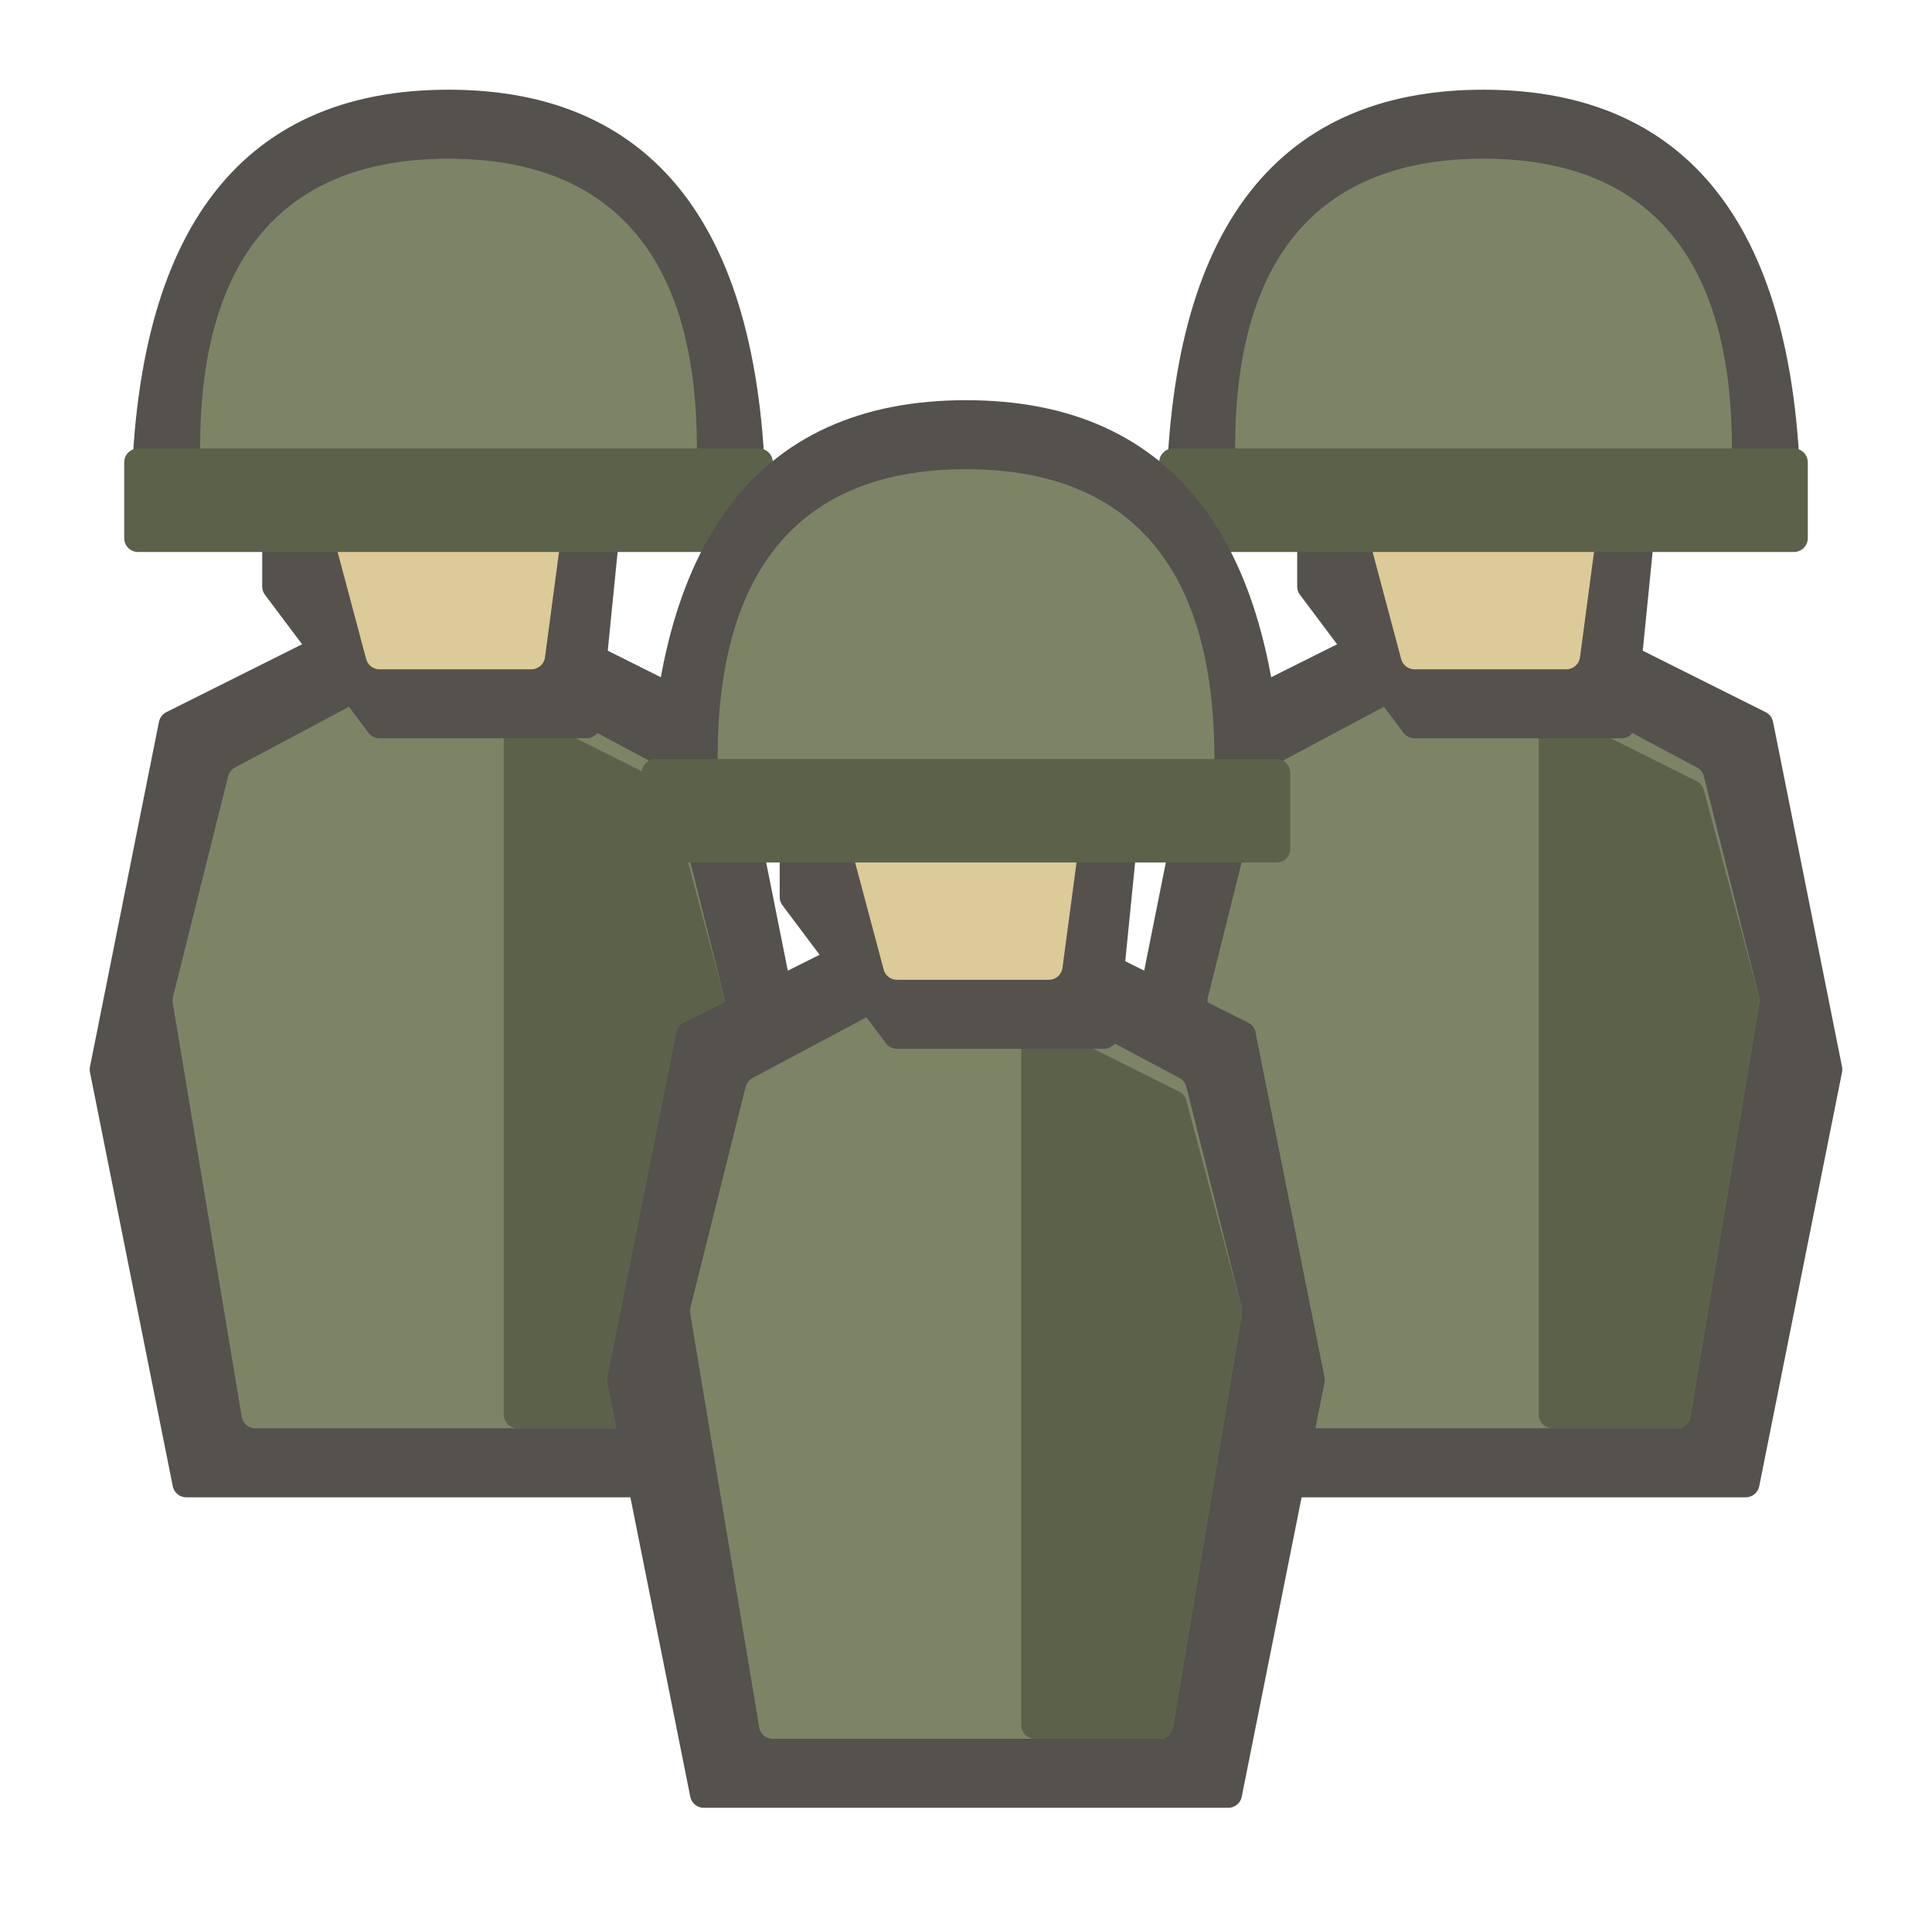
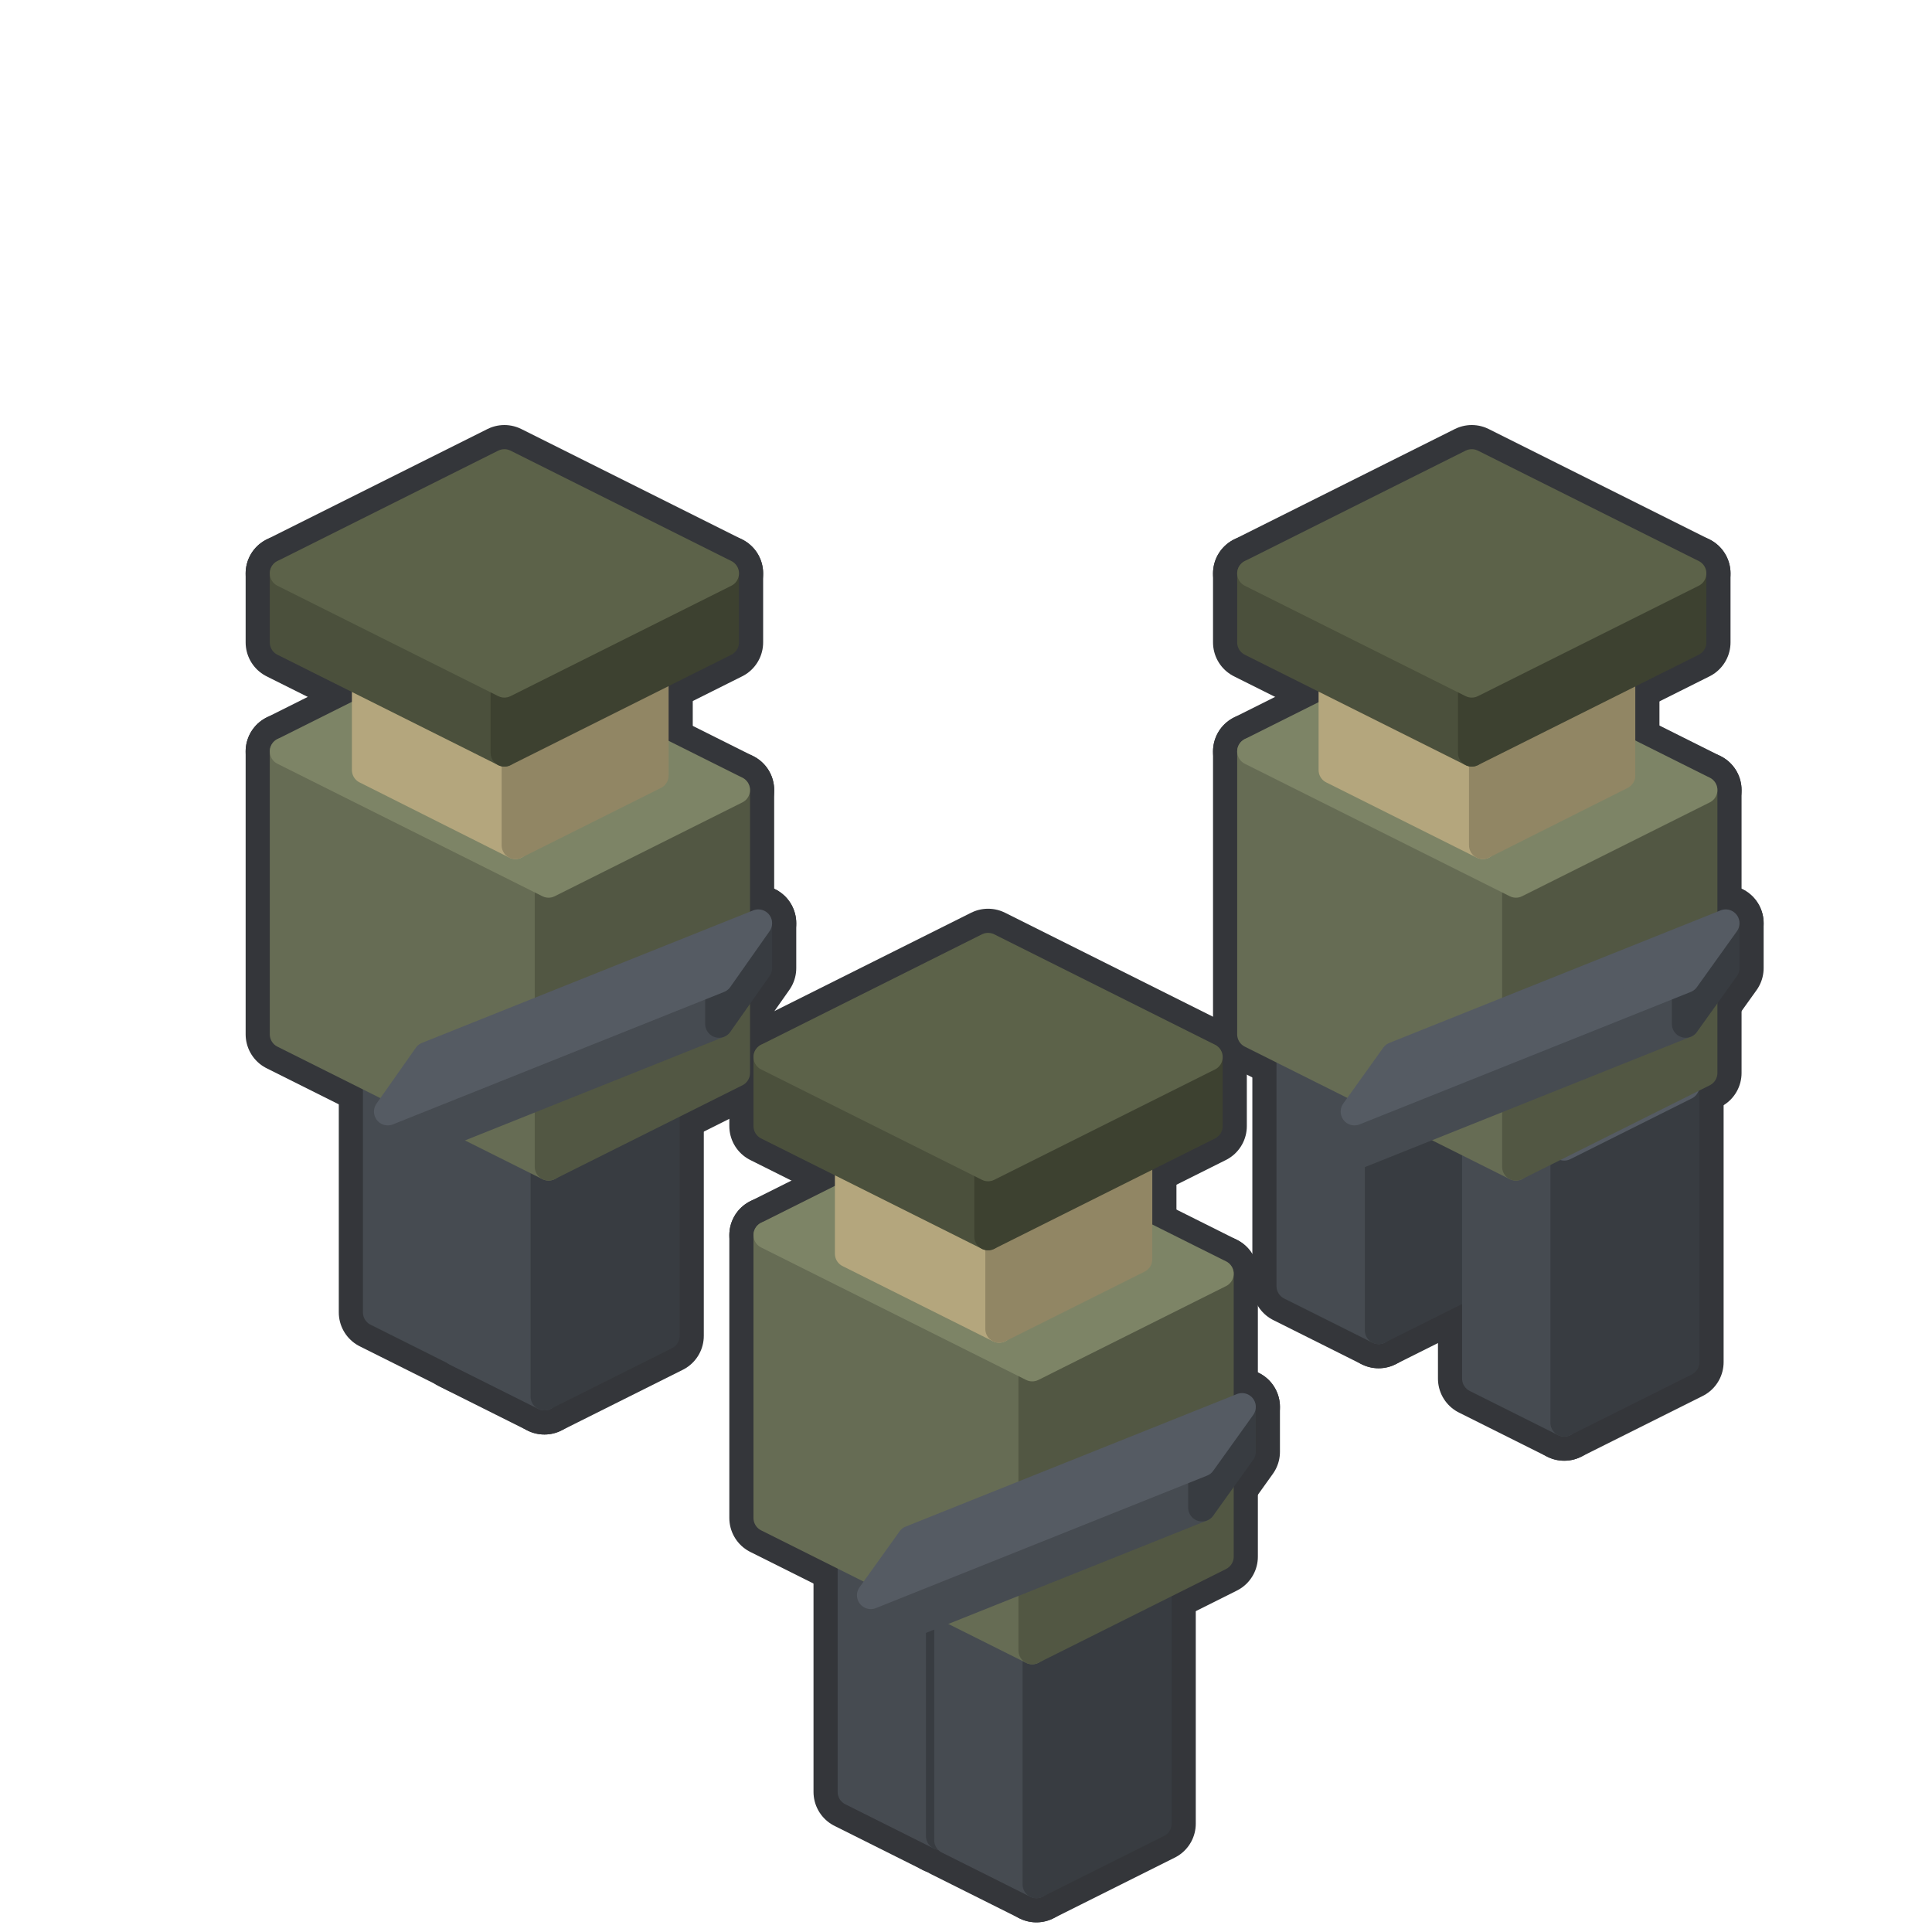
<svg xmlns="http://www.w3.org/2000/svg" width="28" height="28" viewBox="0 0 28 28">
-   <g stroke-width="0.4" stroke-linejoin="round">
-     <polygon points="1.5,15.5 2.5,10.5 6.5,8.5 10.5,10.5 11.5,15.5 10.3,21.5 2.7,21.5" fill="#55514d" stroke="#55514d" />
-     <polygon points="2.7,14.5 3.5,11.3 6.5,9.7 9.5,11.3 10.3,14.5 9.3,20.5 3.7,20.5" fill="#7d8466" stroke="#7d8466" />
-     <polygon points="7.5,10.5 9.5,11.5 10.3,14.5 9.3,20.5 7.5,20.5" fill="#5c6249" stroke="#5c6249" />
-     <polygon points="4,5.5 9,5.5 8.5,10.5 5.5,10.5 4,8.5" fill="#55514d" stroke="#55514d" />
-     <polygon points="4.7,6.5 8.1,6.5 7.7,9.5 5.5,9.5" fill="#dccb98" stroke="#dccb98" />
-     <path d="M 2.1 7.5 Q 2.1 1.5 6.5 1.5 Q 10.9 1.5 10.9 7.5 Z" fill="#55514d" stroke="#55514d" />
-     <path d="M 3.1 6.5 Q 3.1 2.5 6.5 2.5 Q 9.9 2.5 9.9 6.5 Z" fill="#7d8466" stroke="#7d8466" />
-     <polygon points="2,6.7 11,6.7 11,7.8 2,7.8" fill="#5c6249" stroke="#5c6249" />
-     <polygon points="16.5,15.5 17.5,10.5 21.5,8.5 25.5,10.5 26.5,15.5 25.3,21.5 17.7,21.5" fill="#55514d" stroke="#55514d" />
-     <polygon points="17.7,14.5 18.5,11.3 21.5,9.7 24.5,11.3 25.3,14.5 24.3,20.5 18.7,20.5" fill="#7d8466" stroke="#7d8466" />
-     <polygon points="22.5,10.5 24.5,11.5 25.3,14.5 24.3,20.5 22.5,20.5" fill="#5c6249" stroke="#5c6249" />
-     <polygon points="19,5.5 24,5.5 23.5,10.5 20.5,10.5 19,8.5" fill="#55514d" stroke="#55514d" />
-     <polygon points="19.7,6.5 23.1,6.5 22.7,9.5 20.5,9.5" fill="#dccb98" stroke="#dccb98" />
-     <path d="M 17.1 7.5 Q 17.1 1.5 21.5 1.5 Q 25.9 1.5 25.9 7.5 Z" fill="#55514d" stroke="#55514d" />
-     <path d="M 18.1 6.5 Q 18.1 2.5 21.5 2.5 Q 24.9 2.5 24.9 6.5 Z" fill="#7d8466" stroke="#7d8466" />
-     <polygon points="17,6.7 26,6.7 26,7.8 17,7.8" fill="#5c6249" stroke="#5c6249" />
-     <polygon points="9,20 10,15 14,13 18,15 19,20 17.8,26 10.2,26" fill="#55514d" stroke="#55514d" />
-     <polygon points="10.2,19 11,15.8 14,14.2 17,15.8 17.8,19 16.8,25 11.2,25" fill="#7d8466" stroke="#7d8466" />
-     <polygon points="15,15 17,16 17.8,19 16.8,25 15,25" fill="#5c6249" stroke="#5c6249" />
-     <polygon points="11.5,10 16.5,10 16,15 13,15 11.5,13" fill="#55514d" stroke="#55514d" />
-     <polygon points="12.2,11 15.6,11 15.2,14 13,14" fill="#dccb98" stroke="#dccb98" />
-     <path d="M 9.6 12 Q 9.6 6 14 6 Q 18.4 6 18.4 12 Z" fill="#55514d" stroke="#55514d" />
-     <path d="M 10.6 11 Q 10.6 7 14 7 Q 17.4 7 17.4 11 Z" fill="#7d8466" stroke="#7d8466" />
-     <polygon points="9.5,11.2 18.5,11.2 18.5,12.3 9.5,12.3" fill="#5c6249" stroke="#5c6249" />
+   <g transform="translate(-18 -4)" stroke-linejoin="round" stroke-width="0.4">
+     <polygon points="36.70,22.64 37.98,23.28 37.98,19.28 36.70,18.64" fill="#34363a" stroke="#34363a" stroke-width="1.1" />
+     <polygon points="39.74,22.40 37.98,23.28 37.98,19.28 39.74,18.40" fill="#34363a" stroke="#34363a" stroke-width="1.1" />
+     <polygon points="38.46,17.76 39.74,18.40 37.98,19.28 36.70,18.64" fill="#34363a" stroke="#34363a" stroke-width="1.1" />
+     <polygon points="23.46,23.02 24.74,23.66 24.74,19.66 23.46,19.02" fill="#34363a" stroke="#34363a" stroke-width="1.1" />
+     <polygon points="26.50,22.78 24.74,23.66 24.74,19.66 26.50,18.78" fill="#34363a" stroke="#34363a" stroke-width="1.1" />
+     <polygon points="25.22,18.14 26.50,18.78 24.74,19.66 23.46,19.02" fill="#34363a" stroke="#34363a" stroke-width="1.1" />
+     <polygon points="24.61,23.60 25.89,24.24 25.89,20.24 24.61,19.60" fill="#34363a" stroke="#34363a" stroke-width="1.1" />
+     <polygon points="27.65,23.36 25.89,24.24 25.89,20.24 27.65,19.36" fill="#34363a" stroke="#34363a" stroke-width="1.1" />
+     <polygon points="26.37,18.72 27.65,19.36 25.89,20.24 24.61,19.60" fill="#34363a" stroke="#34363a" stroke-width="1.1" />
+     <polygon points="22.11,18.99 25.95,20.91 25.95,16.81 22.11,14.89" fill="#34363a" stroke="#34363a" stroke-width="1.1" />
+     <polygon points="28.67,19.55 25.95,20.91 25.95,16.81 28.67,15.45" fill="#34363a" stroke="#34363a" stroke-width="1.1" />
+     <polygon points="24.83,13.53 28.67,15.45 25.95,16.81 22.11,14.89" fill="#34363a" stroke="#34363a" stroke-width="1.1" />
+     <polygon points="23.30,15.16 25.47,16.25 25.47,14.35 23.30,13.26" fill="#34363a" stroke="#34363a" stroke-width="1.1" />
+     <polygon points="27.49,15.24 25.47,16.25 25.47,14.35 27.49,13.34" fill="#34363a" stroke="#34363a" stroke-width="1.1" />
+     <polygon points="25.31,12.26 27.49,13.34 25.47,14.35 23.30,13.26" fill="#34363a" stroke="#34363a" stroke-width="1.1" />
+     <polygon points="22.11,13.31 25.31,14.91 25.31,13.91 22.11,12.31" fill="#34363a" stroke="#34363a" stroke-width="1.1" />
+     <polygon points="28.51,13.31 25.31,14.91 25.31,13.91 28.51,12.31" fill="#34363a" stroke="#34363a" stroke-width="1.1" />
+     <polygon points="25.31,10.71 28.51,12.31 25.31,13.91 22.11,12.31" fill="#34363a" stroke="#34363a" stroke-width="1.1" />
+     <polygon points="39.39,23.98 40.67,24.62 40.67,20.62 39.39,19.98" fill="#34363a" stroke="#34363a" stroke-width="1.1" />
+     <polygon points="42.43,23.74 40.67,24.62 40.67,20.62 42.43,19.74" fill="#34363a" stroke="#34363a" stroke-width="1.1" />
+     <polygon points="41.15,19.10 42.43,19.74 40.67,20.62 39.39,19.98" fill="#34363a" stroke="#34363a" stroke-width="1.1" />
+     <polygon points="36.13,18.99 39.97,20.91 39.97,16.81 36.13,14.89" fill="#34363a" stroke="#34363a" stroke-width="1.1" />
+     <polygon points="42.69,19.55 39.97,20.91 39.97,16.81 42.69,15.45" fill="#34363a" stroke="#34363a" stroke-width="1.1" />
+     <polygon points="38.85,13.53 42.69,15.45 39.97,16.81 36.13,14.89" fill="#34363a" stroke="#34363a" stroke-width="1.1" />
+     <polygon points="37.31,15.16 39.49,16.25 39.49,14.35 37.31,13.26" fill="#34363a" stroke="#34363a" stroke-width="1.1" />
+     <polygon points="41.50,15.24 39.49,16.25 39.49,14.35 41.50,13.34" fill="#34363a" stroke="#34363a" stroke-width="1.1" />
+     <polygon points="39.33,12.26 41.50,13.34 39.49,14.35 37.31,13.26" fill="#34363a" stroke="#34363a" stroke-width="1.1" />
+     <polygon points="36.13,13.31 39.33,14.91 39.33,13.91 36.13,12.31" fill="#34363a" stroke="#34363a" stroke-width="1.1" />
+     <polygon points="42.53,13.31 39.33,14.91 39.33,13.91 42.53,12.31" fill="#34363a" stroke="#34363a" stroke-width="1.1" />
+     <polygon points="39.33,10.71 42.53,12.31 39.33,13.91 36.13,12.31" fill="#34363a" stroke="#34363a" stroke-width="1.1" />
+     <polygon points="30.34,29.97 31.62,30.61 31.62,26.61 30.34,25.97" fill="#34363a" stroke="#34363a" stroke-width="1.1" />
+     <polygon points="33.38,29.73 31.62,30.61 31.62,26.61 33.38,25.73" fill="#34363a" stroke="#34363a" stroke-width="1.1" />
+     <polygon points="32.10,25.09 33.38,25.73 31.62,26.61 30.34,25.97" fill="#34363a" stroke="#34363a" stroke-width="1.1" />
+     <polygon points="31.74,30.67 33.02,31.31 33.02,27.31 31.74,26.67" fill="#34363a" stroke="#34363a" stroke-width="1.1" />
+     <polygon points="34.78,30.43 33.02,31.31 33.02,27.31 34.78,26.43" fill="#34363a" stroke="#34363a" stroke-width="1.1" />
+     <polygon points="33.50,25.79 34.78,26.43 33.02,27.31 31.74,26.67" fill="#34363a" stroke="#34363a" stroke-width="1.1" />
+     <polygon points="29.12,26.00 32.96,27.92 32.96,23.82 29.12,21.90" fill="#34363a" stroke="#34363a" stroke-width="1.1" />
+     <polygon points="35.68,26.56 32.96,27.92 32.96,23.82 35.68,22.46" fill="#34363a" stroke="#34363a" stroke-width="1.1" />
+     <polygon points="31.84,20.54 35.68,22.46 32.96,23.82 29.12,21.90" fill="#34363a" stroke="#34363a" stroke-width="1.1" />
+     <polygon points="30.30,22.17 32.48,23.26 32.48,21.36 30.30,20.27" fill="#34363a" stroke="#34363a" stroke-width="1.1" />
+     <polygon points="34.50,22.25 32.48,23.26 32.48,21.36 34.50,20.35" fill="#34363a" stroke="#34363a" stroke-width="1.1" />
+     <polygon points="32.32,19.26 34.50,20.35 32.48,21.36 30.30,20.27" fill="#34363a" stroke="#34363a" stroke-width="1.1" />
+     <polygon points="29.12,20.32 32.32,21.92 32.32,20.92 29.12,19.32" fill="#34363a" stroke="#34363a" stroke-width="1.1" />
+     <polygon points="35.52,20.32 32.32,21.92 32.32,20.92 35.52,19.32" fill="#34363a" stroke="#34363a" stroke-width="1.1" />
+     <polygon points="32.32,17.72 35.52,19.32 32.32,20.92 29.12,19.32" fill="#34363a" stroke="#34363a" stroke-width="1.1" />
+     <polygon points="23.62,20.76 28.42,18.84 28.42,18.19 23.62,20.11" fill="#34363a" stroke="#34363a" stroke-width="1.1" />
+     <polygon points="28.99,18.03 28.42,18.84 28.42,18.19 28.99,17.38" fill="#34363a" stroke="#34363a" stroke-width="1.1" />
+     <polygon points="24.19,19.30 28.99,17.38 28.42,18.19 23.62,20.11" fill="#34363a" stroke="#34363a" stroke-width="1.1" />
+     <polygon points="37.63,20.76 42.43,18.84 42.43,18.19 37.63,20.11" fill="#34363a" stroke="#34363a" stroke-width="1.1" />
+     <polygon points="43.01,18.03 42.43,18.84 42.43,18.19 43.01,17.38" fill="#34363a" stroke="#34363a" stroke-width="1.1" />
+     <polygon points="38.21,19.30 43.01,17.38 42.43,18.19 37.63,20.11" fill="#34363a" stroke="#34363a" stroke-width="1.1" />
+     <polygon points="30.62,27.77 35.42,25.85 35.42,25.20 30.62,27.12" fill="#34363a" stroke="#34363a" stroke-width="1.1" />
+     <polygon points="36.00,25.04 35.42,25.85 35.42,25.20 36.00,24.39" fill="#34363a" stroke="#34363a" stroke-width="1.1" />
+     <polygon points="31.20,26.31 36.00,24.39 35.42,25.20 30.62,27.12" fill="#34363a" stroke="#34363a" stroke-width="1.1" />
+     <polygon points="36.70,22.64 37.98,23.28 37.98,19.28 36.70,18.64" fill="#464b51" stroke="#464b51" />
+     <polygon points="39.74,22.40 37.98,23.28 37.98,19.28 39.74,18.40" fill="#383c41" stroke="#383c41" />
+     <polygon points="38.46,17.76 39.74,18.40 37.98,19.28 36.70,18.64" fill="#555b63" stroke="#555b63" />
+     <polygon points="23.46,23.02 24.74,23.66 24.74,19.66 23.46,19.02" fill="#464b51" stroke="#464b51" />
+     <polygon points="26.50,22.78 24.74,23.66 24.74,19.66 26.50,18.78" fill="#383c41" stroke="#383c41" />
+     <polygon points="25.22,18.14 26.50,18.78 24.74,19.66 23.46,19.02" fill="#555b63" stroke="#555b63" />
+     <polygon points="24.61,23.60 25.89,24.24 25.89,20.24 24.61,19.60" fill="#464b51" stroke="#464b51" />
+     <polygon points="27.65,23.36 25.89,24.24 25.89,20.24 27.65,19.36" fill="#383c41" stroke="#383c41" />
+     <polygon points="26.37,18.72 27.65,19.36 25.89,20.24 24.61,19.60" fill="#555b63" stroke="#555b63" />
+     <polygon points="22.11,18.99 25.95,20.91 25.95,16.81 22.11,14.89" fill="#666c54" stroke="#666c54" />
+     <polygon points="28.67,19.55 25.95,20.91 25.95,16.81 28.67,15.45" fill="#525743" stroke="#525743" />
+     <polygon points="24.83,13.53 28.67,15.45 25.95,16.81 22.11,14.89" fill="#7d8466" stroke="#7d8466" />
+     <polygon points="23.30,15.16 25.47,16.25 25.47,14.35 23.30,13.26" fill="#b4a67d" stroke="#b4a67d" />
+     <polygon points="27.49,15.24 25.47,16.25 25.47,14.35 27.49,13.34" fill="#918664" stroke="#918664" />
+     <polygon points="25.31,12.26 27.49,13.34 25.47,14.35 23.30,13.26" fill="#dccb98" stroke="#dccb98" />
+     <polygon points="22.11,13.31 25.31,14.91 25.31,13.91 22.11,12.31" fill="#4b503c" stroke="#4b503c" />
+     <polygon points="28.51,13.31 25.31,14.91 25.31,13.91 28.51,12.31" fill="#3d4130" stroke="#3d4130" />
+     <polygon points="25.31,10.71 28.51,12.31 25.31,13.91 22.11,12.31" fill="#5c6249" stroke="#5c6249" />
+     <polygon points="39.39,23.98 40.67,24.62 40.67,20.62 39.39,19.98" fill="#464b51" stroke="#464b51" />
+     <polygon points="42.43,23.74 40.67,24.62 40.67,20.62 42.43,19.74" fill="#383c41" stroke="#383c41" />
+     <polygon points="41.15,19.10 42.43,19.74 40.67,20.62 39.39,19.98" fill="#555b63" stroke="#555b63" />
+     <polygon points="36.13,18.99 39.97,20.91 39.97,16.81 36.13,14.89" fill="#666c54" stroke="#666c54" />
+     <polygon points="42.69,19.55 39.97,20.91 39.97,16.81 42.69,15.45" fill="#525743" stroke="#525743" />
+     <polygon points="38.85,13.53 42.69,15.45 39.97,16.81 36.13,14.89" fill="#7d8466" stroke="#7d8466" />
+     <polygon points="37.31,15.16 39.49,16.25 39.49,14.35 37.31,13.26" fill="#b4a67d" stroke="#b4a67d" />
+     <polygon points="41.50,15.24 39.49,16.25 39.49,14.35 41.50,13.34" fill="#918664" stroke="#918664" />
+     <polygon points="39.33,12.26 41.50,13.34 39.49,14.35 37.31,13.26" fill="#dccb98" stroke="#dccb98" />
+     <polygon points="36.13,13.31 39.33,14.91 39.33,13.91 36.13,12.31" fill="#4b503c" stroke="#4b503c" />
+     <polygon points="42.53,13.31 39.33,14.91 39.33,13.91 42.53,12.31" fill="#3d4130" stroke="#3d4130" />
+     <polygon points="39.33,10.71 42.53,12.31 39.33,13.91 36.13,12.31" fill="#5c6249" stroke="#5c6249" />
+     <polygon points="30.34,29.97 31.62,30.61 31.62,26.61 30.34,25.97" fill="#464b51" stroke="#464b51" />
+     <polygon points="33.38,29.73 31.62,30.61 31.62,26.61 33.38,25.73" fill="#383c41" stroke="#383c41" />
+     <polygon points="32.10,25.09 33.38,25.73 31.62,26.61 30.34,25.97" fill="#555b63" stroke="#555b63" />
+     <polygon points="31.74,30.67 33.02,31.31 33.02,27.31 31.74,26.67" fill="#464b51" stroke="#464b51" />
+     <polygon points="34.78,30.43 33.02,31.31 33.02,27.31 34.78,26.43" fill="#383c41" stroke="#383c41" />
+     <polygon points="33.50,25.79 34.78,26.43 33.02,27.31 31.74,26.67" fill="#555b63" stroke="#555b63" />
+     <polygon points="29.12,26.00 32.96,27.92 32.96,23.82 29.12,21.90" fill="#666c54" stroke="#666c54" />
+     <polygon points="35.68,26.56 32.96,27.92 32.96,23.82 35.68,22.46" fill="#525743" stroke="#525743" />
+     <polygon points="31.84,20.54 35.68,22.46 32.96,23.82 29.12,21.90" fill="#7d8466" stroke="#7d8466" />
+     <polygon points="30.30,22.17 32.48,23.26 32.48,21.36 30.30,20.27" fill="#b4a67d" stroke="#b4a67d" />
+     <polygon points="34.50,22.25 32.48,23.26 32.48,21.36 34.50,20.35" fill="#918664" stroke="#918664" />
+     <polygon points="32.32,19.26 34.50,20.35 32.48,21.36 30.30,20.27" fill="#dccb98" stroke="#dccb98" />
+     <polygon points="29.12,20.32 32.32,21.92 32.32,20.92 29.12,19.32" fill="#4b503c" stroke="#4b503c" />
+     <polygon points="35.52,20.32 32.32,21.92 32.32,20.92 35.52,19.32" fill="#3d4130" stroke="#3d4130" />
+     <polygon points="32.32,17.72 35.52,19.32 32.32,20.92 29.12,19.32" fill="#5c6249" stroke="#5c6249" />
+     <polygon points="23.62,20.76 28.42,18.84 28.42,18.19 23.62,20.11" fill="#464b51" stroke="#464b51" />
+     <polygon points="28.99,18.03 28.42,18.84 28.42,18.19 28.99,17.38" fill="#383c41" stroke="#383c41" />
+     <polygon points="24.19,19.30 28.99,17.38 28.42,18.19 23.62,20.11" fill="#555b63" stroke="#555b63" />
+     <polygon points="37.63,20.76 42.43,18.84 42.43,18.19 37.63,20.11" fill="#464b51" stroke="#464b51" />
+     <polygon points="43.01,18.03 42.43,18.84 42.43,18.19 43.01,17.38" fill="#383c41" stroke="#383c41" />
+     <polygon points="38.21,19.30 43.01,17.38 42.43,18.19 37.63,20.11" fill="#555b63" stroke="#555b63" />
+     <polygon points="30.62,27.77 35.42,25.85 35.42,25.20 30.62,27.12" fill="#464b51" stroke="#464b51" />
+     <polygon points="36.00,25.04 35.42,25.85 35.42,25.20 36.00,24.39" fill="#383c41" stroke="#383c41" />
+     <polygon points="31.20,26.31 36.00,24.39 35.42,25.20 30.62,27.12" fill="#555b63" stroke="#555b63" />
  </g>
</svg>
